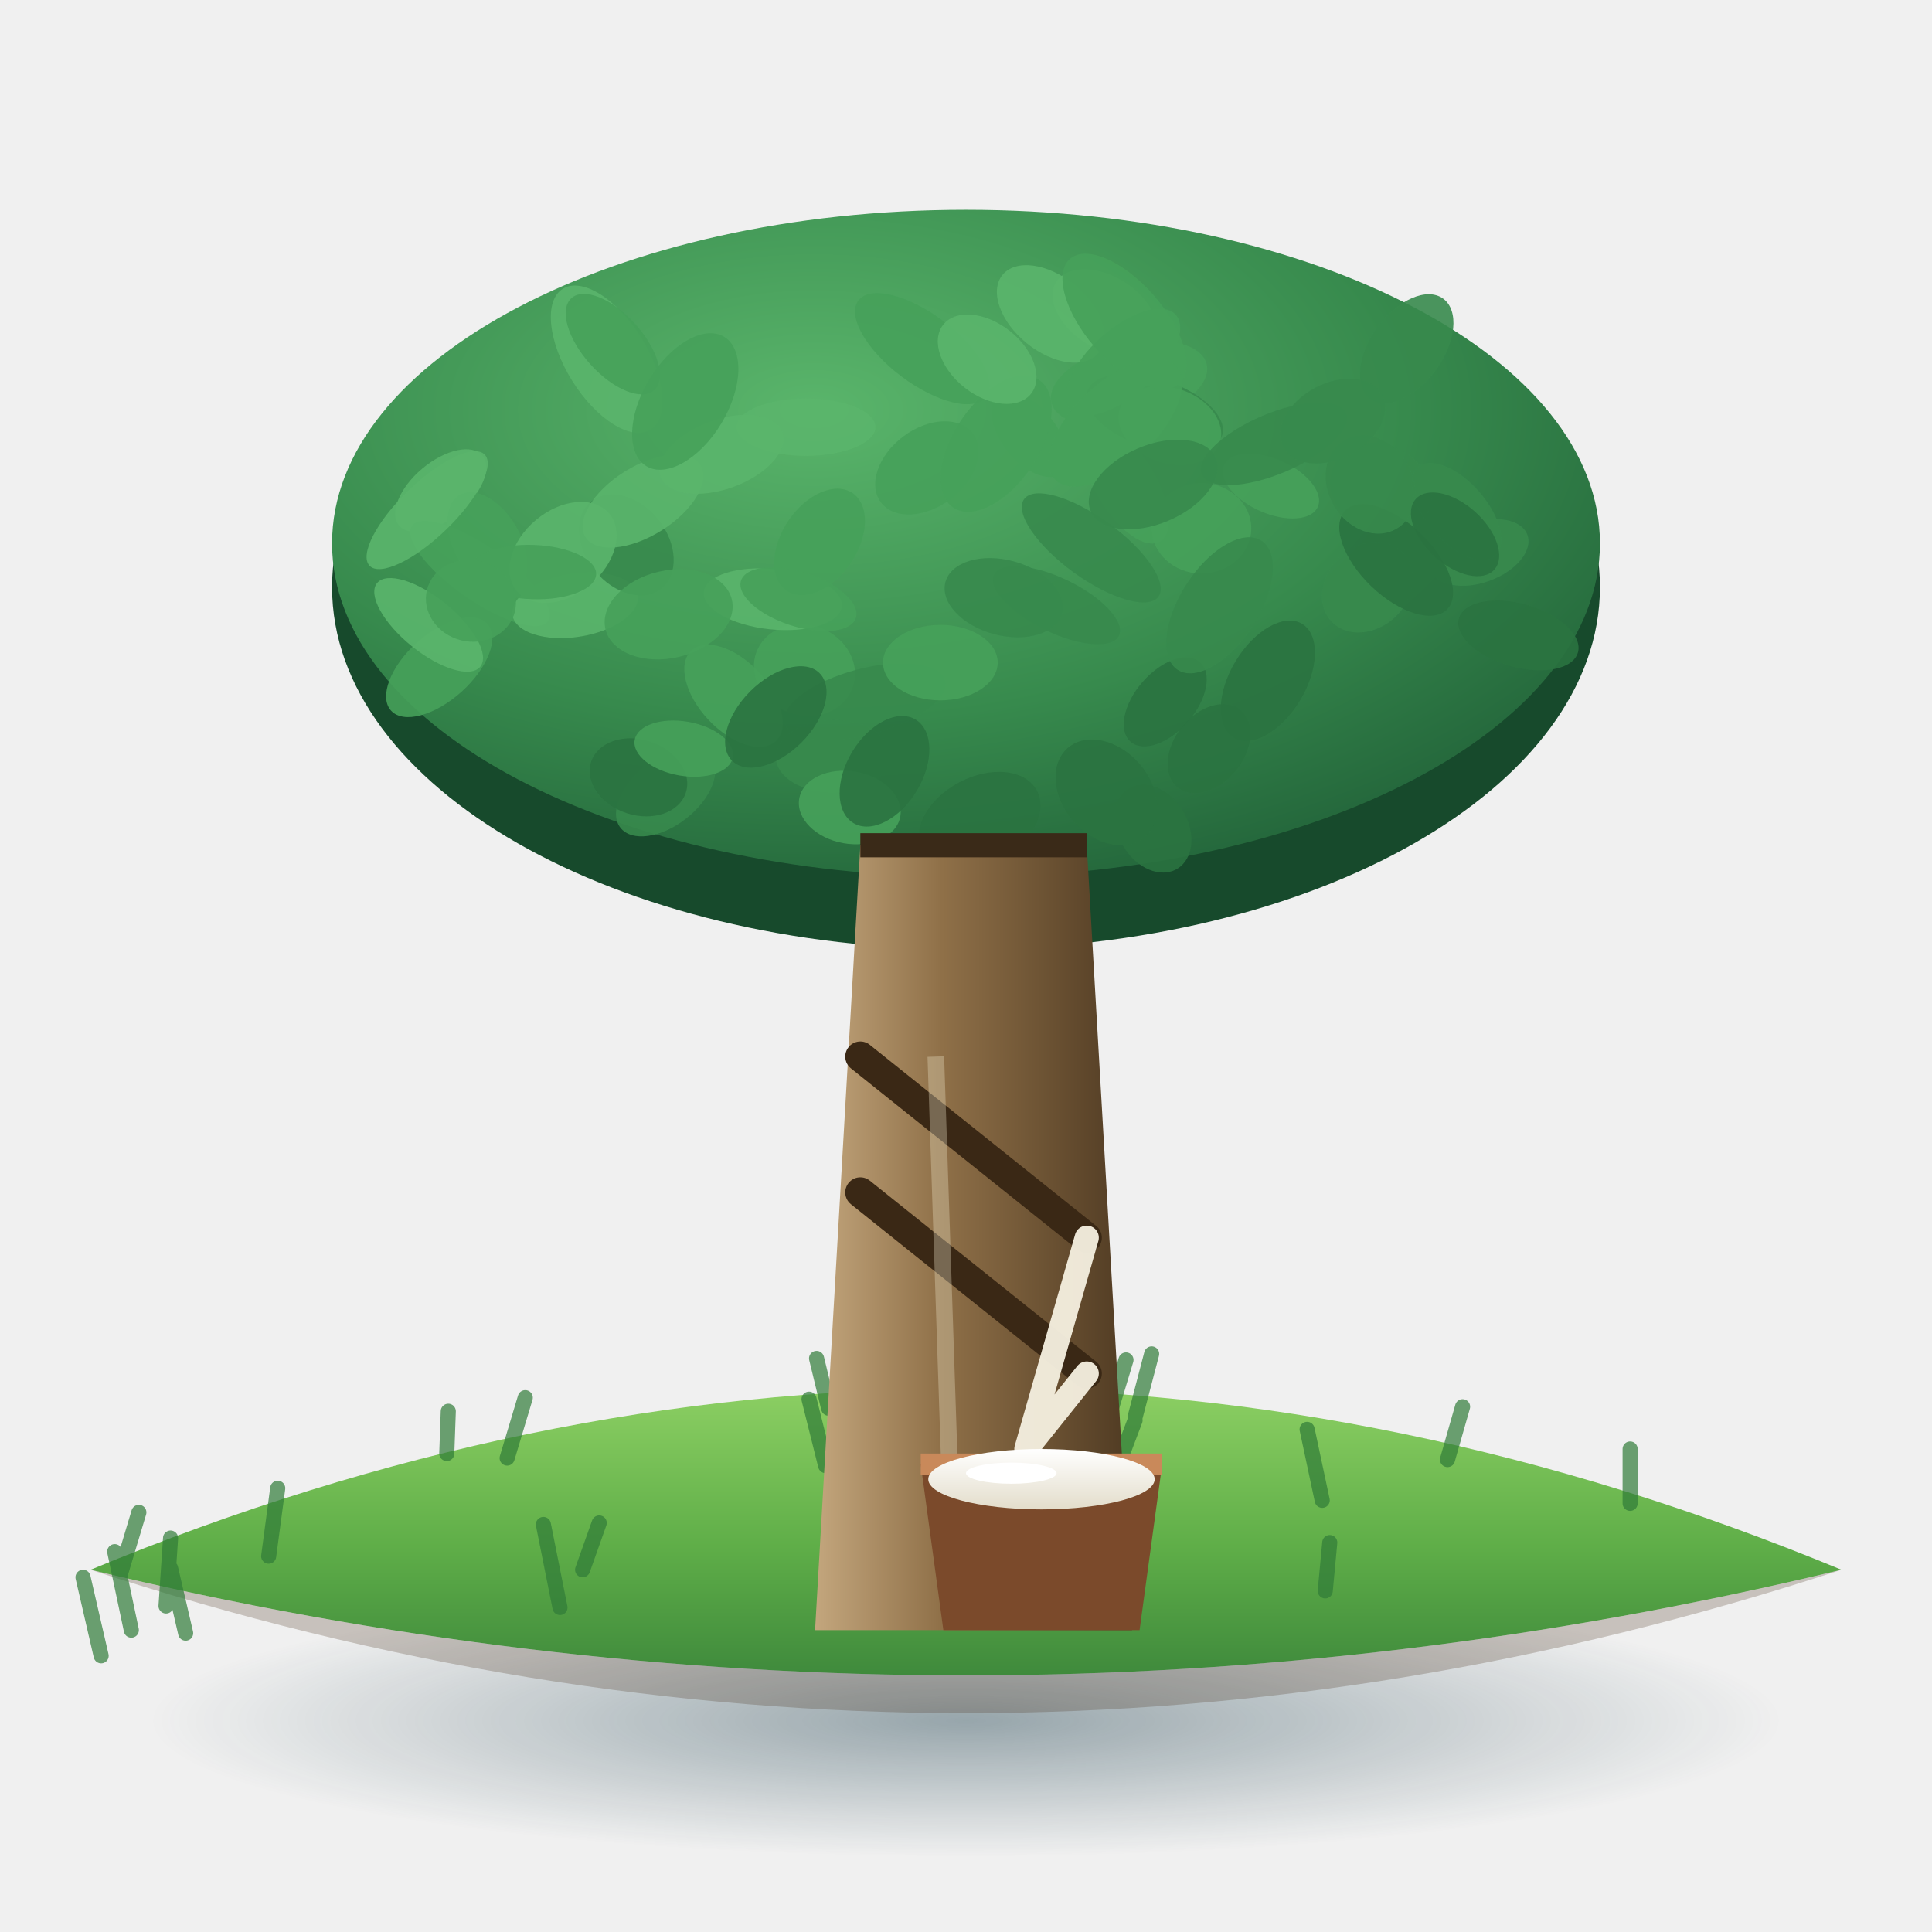
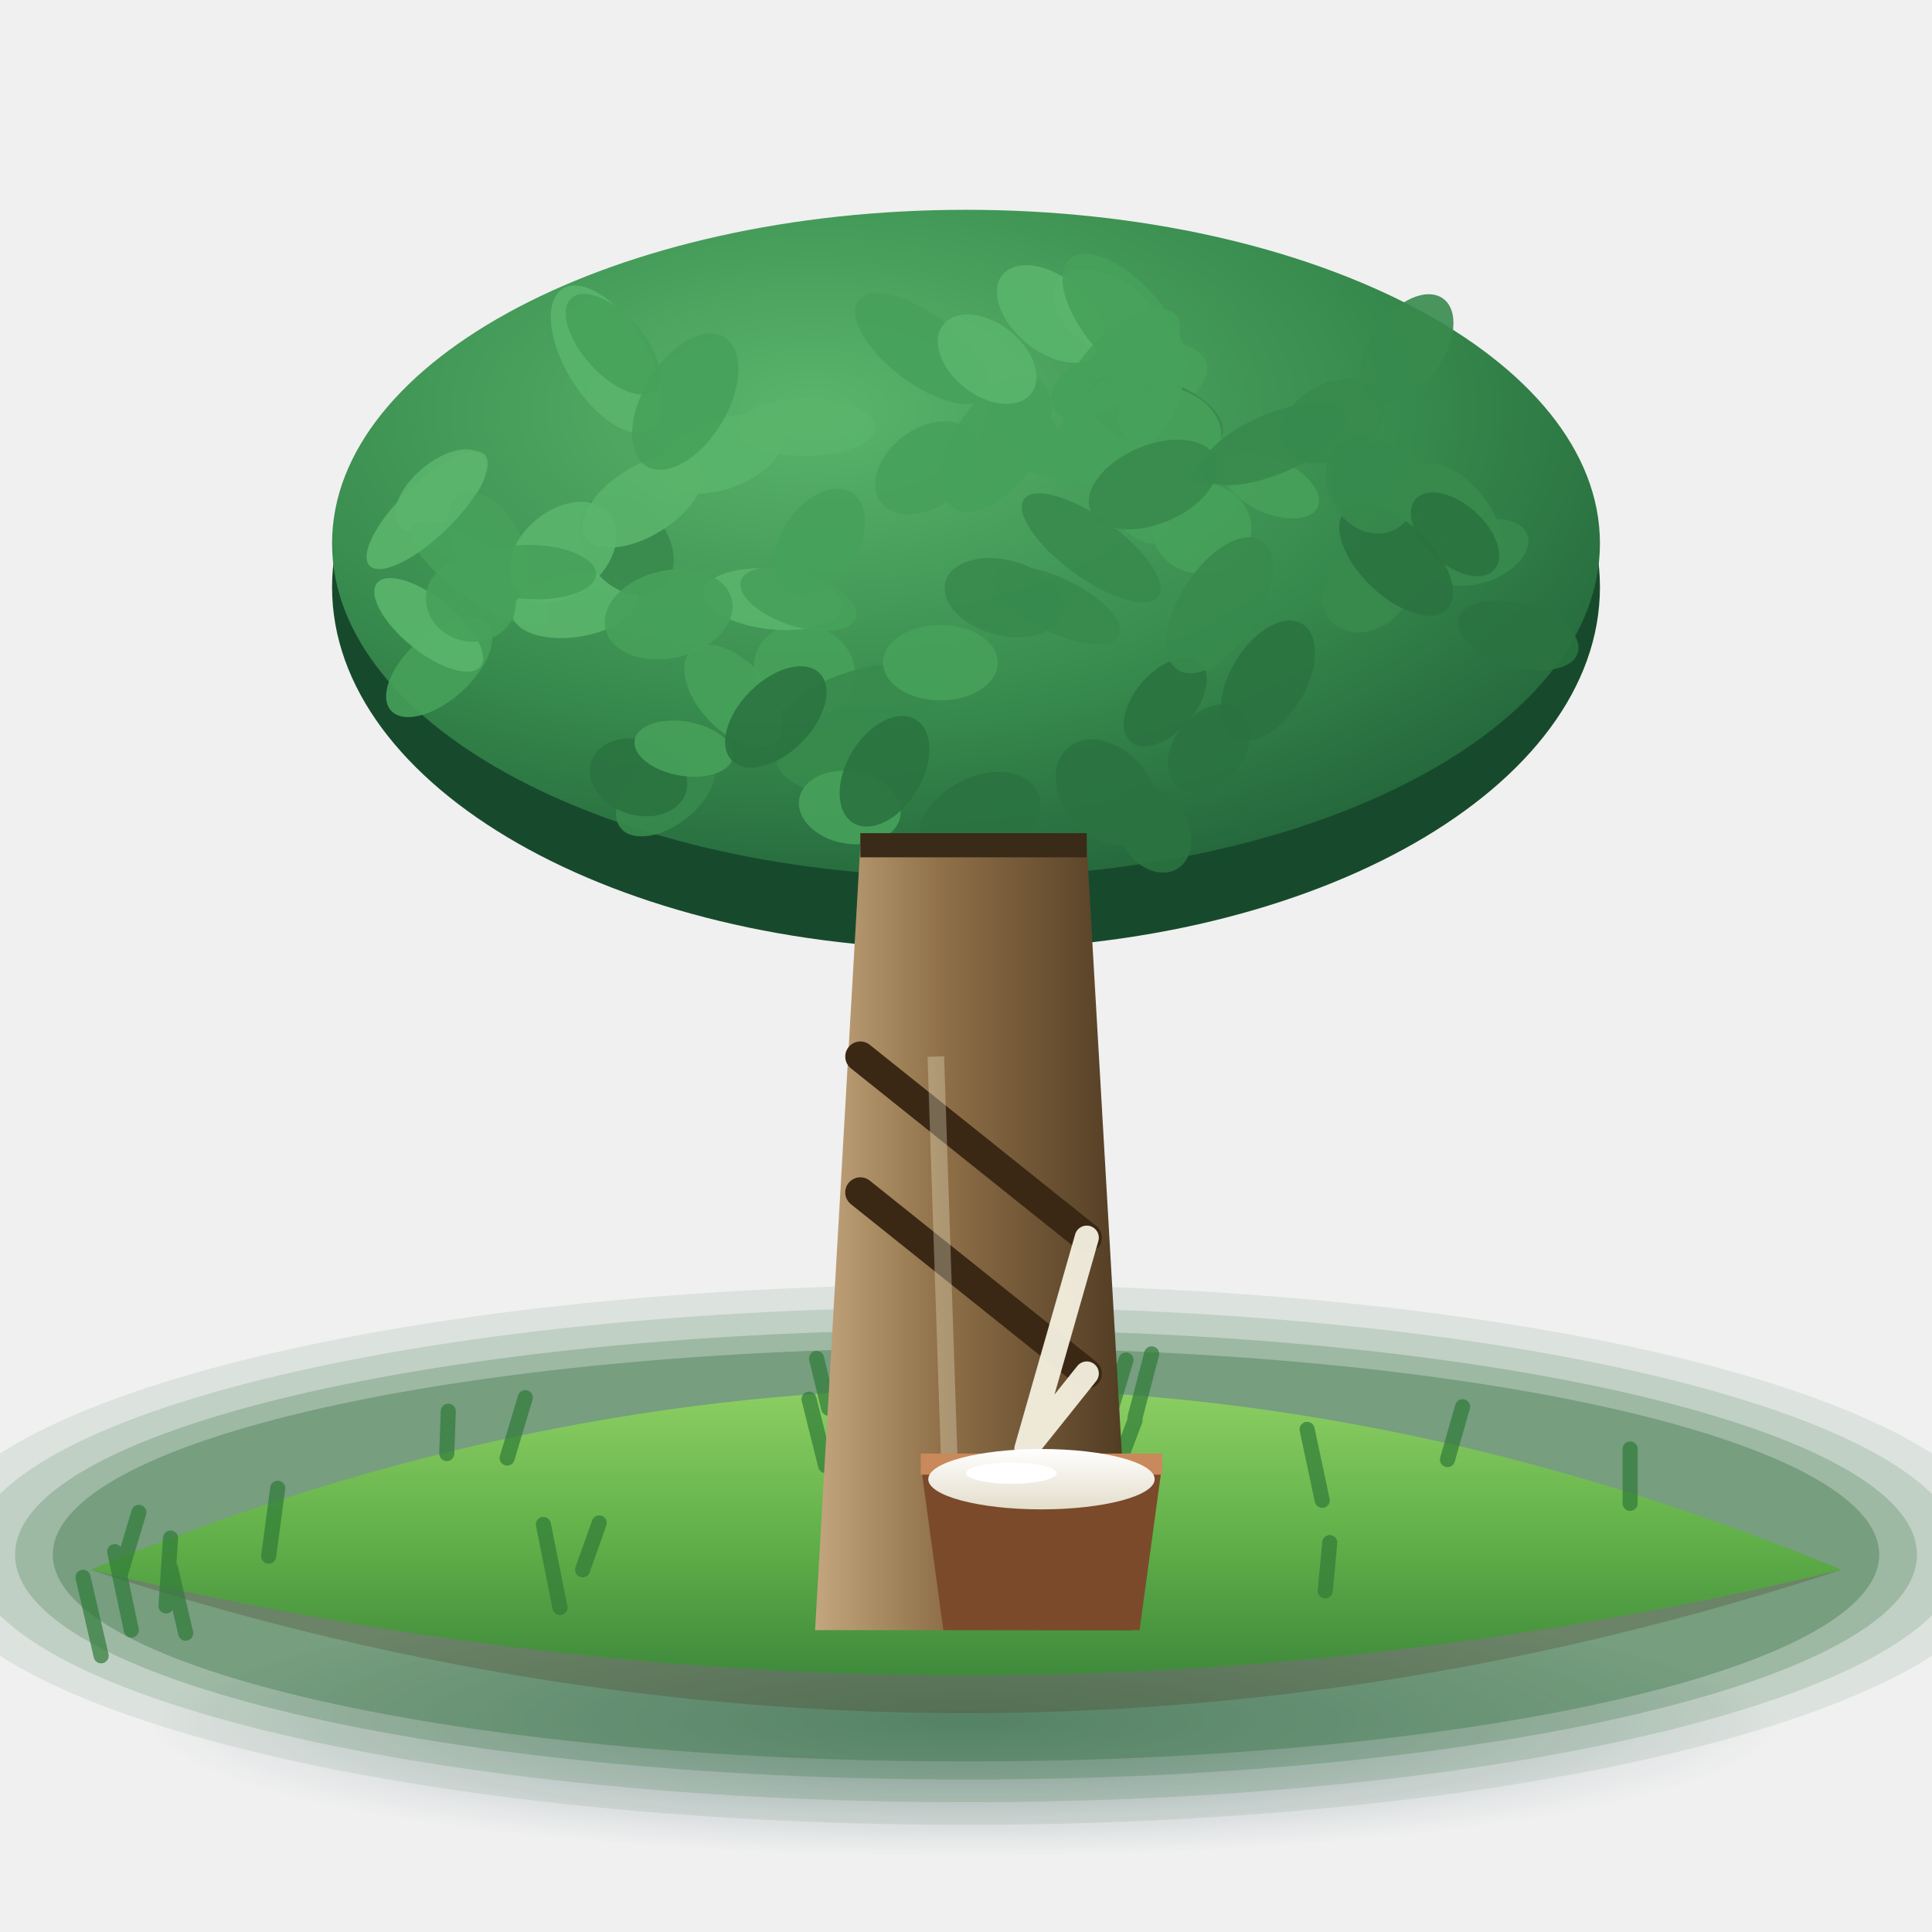
<svg xmlns="http://www.w3.org/2000/svg" viewBox="0 0 128 128" width="128" height="128">
  <defs>
    <radialGradient id="sh" cx="0.5" cy="0.5" r="0.5">
      <stop offset="0" stop-color="#062c3b" stop-opacity="0.38" />
      <stop offset="1" stop-color="#062c3b" stop-opacity="0" />
    </radialGradient>
    <linearGradient id="gr" x1="0" y1="0" x2="0" y2="1">
      <stop offset="0" stop-color="#8ccf63" />
      <stop offset="0.55" stop-color="#5fae48" />
      <stop offset="1" stop-color="#3f8a3c" />
    </linearGradient>
    <linearGradient id="gr2" x1="0" y1="0" x2="0" y2="1">
      <stop offset="0" stop-color="#7cc65a" />
      <stop offset="1" stop-color="#4a9a3f" />
    </linearGradient>
    <linearGradient id="wood" x1="0" y1="0" x2="1" y2="0">
      <stop offset="0" stop-color="#a9794a" />
      <stop offset="0.5" stop-color="#7d5230" />
      <stop offset="1" stop-color="#4f3119" />
    </linearGradient>
    <linearGradient id="trunk" x1="0" y1="0" x2="1" y2="0">
      <stop offset="0" stop-color="#a88457" />
      <stop offset="0.45" stop-color="#7a5a38" />
      <stop offset="1" stop-color="#4a3320" />
    </linearGradient>
    <radialGradient id="cp2" cx="0.38" cy="0.3" r="0.85">
      <stop offset="0" stop-color="#5ab56b" />
      <stop offset="0.55" stop-color="#378a4d" />
      <stop offset="1" stop-color="#1d5a35" />
    </radialGradient>
    <linearGradient id="lat" x1="0" y1="0" x2="0" y2="1">
      <stop offset="0" stop-color="#ffffff" />
      <stop offset="1" stop-color="#e3ddcb" />
    </linearGradient>
    <linearGradient id="tr" x1="0" y1="0" x2="1" y2="0">
      <stop offset="0" stop-color="#c3a67d" />
      <stop offset="0.4" stop-color="#8f7048" />
      <stop offset="1" stop-color="#4f3a22" />
    </linearGradient>
  </defs>
  <ellipse cx="64" cy="114" rx="54" ry="9" fill="url(#sh)" />
+   <ellipse cx="64" cy="103" rx="69" ry="17.9" fill="#2d6b3a" opacity="0.1" />
+   <ellipse cx="64" cy="103" rx="66" ry="16.4" fill="#2d6b3a" opacity="0.16" />
+   <ellipse cx="64" cy="103" rx="63" ry="14.9" fill="#2d6b3a" opacity="0.24" />
+   <ellipse cx="64" cy="103" rx="60.5" ry="13.7" fill="#2d6b3a" opacity="0.34" />
  <path d="M6 104Q64 80 122 104Q64 118 6 104Z" fill="url(#gr)" />
  <path d="M6 104Q64 118 122 104Q64 123 6 104Z" fill="#4a3320" opacity=".25" />
  <path d="M59.7 96.5l1.0 -2.9M6.7 109.7l-1.2 -5.2M70.3 99.5l-0.3 -2.6M87.6 99.4l-1.0 -4.7M33.6 96.6l1.2 -4.0M74.5 101.7l0.7 -3.7M17.8 103.1l0.6 -4.5M54.9 93.3l-0.8 -3.3M38.6 104.0l1.1 -3.1M108.0 99.6l-0.0 -3.6M8.7 108.0l-1.1 -5.2M75.2 93.9l1.1 -4.2M29.6 96.3l0.1 -2.8M8.0 104.2l1.2 -4.0M54.7 97.1l-1.1 -4.4M73.3 94.4l1.3 -4.3M12.3 108.2l-1.0 -4.3M37.1 106.5l-1.1 -5.5M87.8 105.4l0.3 -3.2M11.0 106.4l0.3 -4.5M95.9 96.7l1.0 -3.5M73.8 97.8l1.4 -3.7M72.6 92.5l-0.5 -4.9M56.3 94.8l-0.5 -3.8" stroke="#2f7a38" stroke-width="1" stroke-linecap="round" fill="none" opacity=".7" />
  <ellipse cx="64" cy="38.9" rx="42" ry="24" fill="#174a2c" />
  <ellipse cx="64" cy="36" rx="42" ry="22.1" fill="url(#cp2)" />
  <ellipse cx="40.2" cy="23.8" rx="5.5" ry="2.7" transform="rotate(58 40.2 23.8)" fill="#5ab56b" opacity=".9" />
  <ellipse cx="29.2" cy="32.5" rx="3.6" ry="1.9" transform="rotate(-40 29.2 32.5)" fill="#5ab56b" opacity=".9" />
  <ellipse cx="84.0" cy="45.1" rx="4.4" ry="2.5" transform="rotate(-59 84.0 45.1)" fill="#2a7340" opacity=".9" />
  <ellipse cx="61.1" cy="23.1" rx="5.3" ry="2.3" transform="rotate(37 61.1 23.1)" fill="#46a15a" opacity=".9" />
  <ellipse cx="68.2" cy="28.8" rx="3.3" ry="1.8" transform="rotate(51 68.2 28.8)" fill="#46a15a" opacity=".9" />
  <ellipse cx="98.0" cy="36.6" rx="3.4" ry="2.0" transform="rotate(-20 98.0 36.6)" fill="#378a4d" opacity=".9" />
  <ellipse cx="91.5" cy="32.4" rx="3.5" ry="2.9" transform="rotate(28 91.5 32.4)" fill="#378a4d" opacity=".9" />
  <ellipse cx="76.4" cy="54.9" rx="3.1" ry="2.3" transform="rotate(59 76.4 54.9)" fill="#2a7340" opacity=".9" />
  <ellipse cx="70.0" cy="40.1" rx="4.6" ry="1.8" transform="rotate(26 70.0 40.1)" fill="#378a4d" opacity=".9" />
  <ellipse cx="61.4" cy="31.0" rx="3.8" ry="2.6" transform="rotate(-37 61.4 31.0)" fill="#46a15a" opacity=".9" />
  <ellipse cx="31.8" cy="38.0" rx="5.5" ry="1.8" transform="rotate(35 31.8 38.0)" fill="#46a15a" opacity=".9" />
  <ellipse cx="48.6" cy="46.1" rx="4.1" ry="2.3" transform="rotate(47 48.6 46.1)" fill="#46a15a" opacity=".9" />
  <ellipse cx="72.3" cy="36.3" rx="5.5" ry="2.0" transform="rotate(36 72.3 36.3)" fill="#378a4d" opacity=".9" />
  <ellipse cx="64.9" cy="54.4" rx="4.3" ry="2.9" transform="rotate(-28 64.9 54.4)" fill="#2a7340" opacity=".9" />
  <ellipse cx="66.0" cy="29.4" rx="5.1" ry="2.8" transform="rotate(-56 66.0 29.4)" fill="#46a15a" opacity=".9" />
  <ellipse cx="29.1" cy="44.2" rx="4.3" ry="2.2" transform="rotate(-42 29.1 44.2)" fill="#46a15a" opacity=".9" />
  <ellipse cx="44.1" cy="52.5" rx="3.8" ry="2.2" transform="rotate(-38 44.1 52.5)" fill="#378a4d" opacity=".9" />
  <ellipse cx="73.2" cy="20.7" rx="3.8" ry="2.4" transform="rotate(32 73.2 20.7)" fill="#5ab56b" opacity=".9" />
  <ellipse cx="100.6" cy="42.1" rx="4.1" ry="2.1" transform="rotate(16 100.6 42.1)" fill="#2a7340" opacity=".9" />
  <ellipse cx="53.3" cy="44.4" rx="3.4" ry="3.0" transform="rotate(21 53.3 44.4)" fill="#46a15a" opacity=".9" />
  <ellipse cx="90.6" cy="38.9" rx="3.3" ry="2.7" transform="rotate(-44 90.6 38.9)" fill="#378a4d" opacity=".9" />
  <ellipse cx="40.6" cy="22.8" rx="4.1" ry="2.0" transform="rotate(48 40.6 22.8)" fill="#46a15a" opacity=".9" />
  <ellipse cx="51.2" cy="39.7" rx="4.6" ry="2.0" transform="rotate(6 51.2 39.7)" fill="#5ab56b" opacity=".9" />
  <ellipse cx="38.1" cy="40.1" rx="4.2" ry="2.1" transform="rotate(-9 38.1 40.1)" fill="#5ab56b" opacity=".9" />
  <ellipse cx="74.6" cy="32.1" rx="4.4" ry="2.0" transform="rotate(59 74.6 32.1)" fill="#46a15a" opacity=".9" />
  <ellipse cx="41.5" cy="36.1" rx="3.7" ry="2.7" transform="rotate(51 41.5 36.1)" fill="#378a4d" opacity=".9" />
  <ellipse cx="54.3" cy="35.9" rx="3.9" ry="2.5" transform="rotate(-56 54.3 35.9)" fill="#46a15a" opacity=".9" />
  <ellipse cx="65.4" cy="23.8" rx="3.7" ry="2.4" transform="rotate(38 65.4 23.8)" fill="#5ab56b" opacity=".9" />
  <ellipse cx="96.5" cy="33.9" rx="3.9" ry="2.0" transform="rotate(49 96.5 33.9)" fill="#378a4d" opacity=".9" />
  <ellipse cx="92.5" cy="37.1" rx="4.7" ry="2.4" transform="rotate(44 92.5 37.1)" fill="#2a7340" opacity=".9" />
  <ellipse cx="32.3" cy="36.0" rx="3.7" ry="2.2" transform="rotate(60 32.3 36.0)" fill="#46a15a" opacity=".9" />
  <ellipse cx="74.8" cy="25.4" rx="5.3" ry="2.6" transform="rotate(-14 74.8 25.4)" fill="#46a15a" opacity=".9" />
  <ellipse cx="90.8" cy="32.1" rx="3.4" ry="2.8" transform="rotate(59 90.8 32.1)" fill="#378a4d" opacity=".9" />
  <ellipse cx="76.5" cy="27.4" rx="4.7" ry="2.3" transform="rotate(18 76.5 27.4)" fill="#378a4d" opacity=".9" />
  <ellipse cx="69.6" cy="20.8" rx="4.1" ry="2.5" transform="rotate(39 69.6 20.8)" fill="#5ab56b" opacity=".9" />
  <ellipse cx="77.5" cy="28.2" rx="3.5" ry="2.5" transform="rotate(19 77.5 28.2)" fill="#46a15a" opacity=".9" />
  <ellipse cx="53.4" cy="28.3" rx="4.6" ry="1.9" transform="rotate(0 53.4 28.3)" fill="#5ab56b" opacity=".9" />
  <ellipse cx="79.6" cy="35.0" rx="3.3" ry="3.0" transform="rotate(1 79.6 35.0)" fill="#46a15a" opacity=".9" />
  <ellipse cx="66.5" cy="39.6" rx="4.0" ry="2.5" transform="rotate(15 66.5 39.6)" fill="#378a4d" opacity=".9" />
  <ellipse cx="73.3" cy="52.5" rx="3.9" ry="2.9" transform="rotate(49 73.3 52.5)" fill="#2a7340" opacity=".9" />
  <ellipse cx="52.9" cy="39.7" rx="4.0" ry="1.8" transform="rotate(18 52.9 39.7)" fill="#46a15a" opacity=".9" />
  <ellipse cx="57.3" cy="46.5" rx="5.5" ry="2.2" transform="rotate(-15 57.3 46.5)" fill="#378a4d" opacity=".9" />
  <ellipse cx="74.4" cy="24.0" rx="4.7" ry="2.2" transform="rotate(-42 74.4 24.0)" fill="#46a15a" opacity=".9" />
  <ellipse cx="77.2" cy="46.5" rx="3.5" ry="2.0" transform="rotate(-49 77.2 46.5)" fill="#2a7340" opacity=".9" />
  <ellipse cx="42.3" cy="51.5" rx="3.3" ry="2.5" transform="rotate(18 42.3 51.5)" fill="#2a7340" opacity=".9" />
  <ellipse cx="42.6" cy="33.2" rx="4.5" ry="2.3" transform="rotate(-32 42.6 33.2)" fill="#5ab56b" opacity=".9" />
  <ellipse cx="37.3" cy="36.6" rx="4.0" ry="2.8" transform="rotate(-40 37.3 36.6)" fill="#5ab56b" opacity=".9" />
  <ellipse cx="47.8" cy="30.1" rx="4.3" ry="2.3" transform="rotate(-20 47.8 30.1)" fill="#5ab56b" opacity=".9" />
  <ellipse cx="84.2" cy="32.2" rx="3.4" ry="1.8" transform="rotate(24 84.2 32.2)" fill="#46a15a" opacity=".9" />
  <ellipse cx="45.4" cy="26.6" rx="5.0" ry="2.8" transform="rotate(-59 45.4 26.6)" fill="#46a15a" opacity=".9" />
  <ellipse cx="35.3" cy="37.9" rx="4.2" ry="1.8" transform="rotate(2 35.3 37.9)" fill="#46a15a" opacity=".9" />
  <ellipse cx="62.3" cy="43.9" rx="3.8" ry="2.5" transform="rotate(0 62.3 43.9)" fill="#46a15a" opacity=".9" />
  <ellipse cx="28.3" cy="33.8" rx="5.3" ry="1.8" transform="rotate(-44 28.3 33.8)" fill="#5ab56b" opacity=".9" />
  <ellipse cx="55.2" cy="50.1" rx="3.8" ry="2.4" transform="rotate(-1 55.2 50.1)" fill="#378a4d" opacity=".9" />
  <ellipse cx="45.3" cy="49.6" rx="3.3" ry="1.8" transform="rotate(10 45.3 49.6)" fill="#46a15a" opacity=".9" />
  <ellipse cx="28.4" cy="41.4" rx="4.4" ry="1.8" transform="rotate(39 28.4 41.4)" fill="#5ab56b" opacity=".9" />
  <ellipse cx="74.5" cy="21.3" rx="5.5" ry="2.6" transform="rotate(49 74.5 21.3)" fill="#46a15a" opacity=".9" />
  <ellipse cx="84.4" cy="29.4" rx="5.2" ry="2.0" transform="rotate(-23 84.4 29.4)" fill="#378a4d" opacity=".9" />
  <ellipse cx="31.2" cy="39.8" rx="3.0" ry="2.7" transform="rotate(14 31.2 39.8)" fill="#46a15a" opacity=".9" />
  <ellipse cx="56.3" cy="53.5" rx="3.4" ry="2.4" transform="rotate(10 56.3 53.5)" fill="#46a15a" opacity=".9" />
  <ellipse cx="93.2" cy="23.1" rx="4.1" ry="2.4" transform="rotate(-54 93.2 23.1)" fill="#378a4d" opacity=".9" />
  <ellipse cx="80.8" cy="40.1" rx="5.1" ry="2.6" transform="rotate(-57 80.8 40.1)" fill="#378a4d" opacity=".9" />
  <ellipse cx="51.4" cy="47.5" rx="4.1" ry="2.4" transform="rotate(-45 51.4 47.5)" fill="#2a7340" opacity=".9" />
  <ellipse cx="73.9" cy="28.0" rx="5.5" ry="2.7" transform="rotate(-43 73.9 28.0)" fill="#46a15a" opacity=".9" />
  <ellipse cx="96.4" cy="35.4" rx="3.5" ry="2.0" transform="rotate(42 96.4 35.4)" fill="#2a7340" opacity=".9" />
  <ellipse cx="80.1" cy="49.6" rx="3.3" ry="2.3" transform="rotate(-51 80.1 49.6)" fill="#2a7340" opacity=".9" />
  <ellipse cx="58.6" cy="51.1" rx="4.0" ry="2.5" transform="rotate(-59 58.6 51.1)" fill="#2a7340" opacity=".9" />
  <ellipse cx="44.3" cy="40.7" rx="4.3" ry="2.9" transform="rotate(-13 44.3 40.7)" fill="#46a15a" opacity=".9" />
  <ellipse cx="76.4" cy="32.1" rx="4.5" ry="2.6" transform="rotate(-23 76.4 32.1)" fill="#378a4d" opacity=".9" />
  <ellipse cx="88.3" cy="27.9" rx="3.7" ry="2.5" transform="rotate(-28 88.3 27.9)" fill="#378a4d" opacity=".9" />
  <path d="M54 108L57 56H72L75 108Z" fill="url(#tr)" />
  <path d="M57 56H72" stroke="#3a2a18" stroke-width="1.6" />
  <path d="M57 70L72 82M57 79L72 91" stroke="#3a2815" stroke-width="2" stroke-linecap="round" fill="none" />
  <path d="M72 82L68 96M72 91L68 96" stroke="#f4efe0" stroke-width="1.6" stroke-linecap="round" opacity=".95" />
  <path d="M62 70L63 100" stroke="#e8dfc4" stroke-width="1.1" opacity=".35" />
  <path d="M61 97H77L75.5 108H62.5Z" fill="#7b4a2b" />
  <path d="M61 97H77" stroke="#c9895a" stroke-width="1.4" />
  <ellipse cx="69" cy="98" rx="7.5" ry="2" fill="url(#lat)" />
  <ellipse cx="67" cy="97.6" rx="3" ry=".7" fill="#fff" />
</svg>
